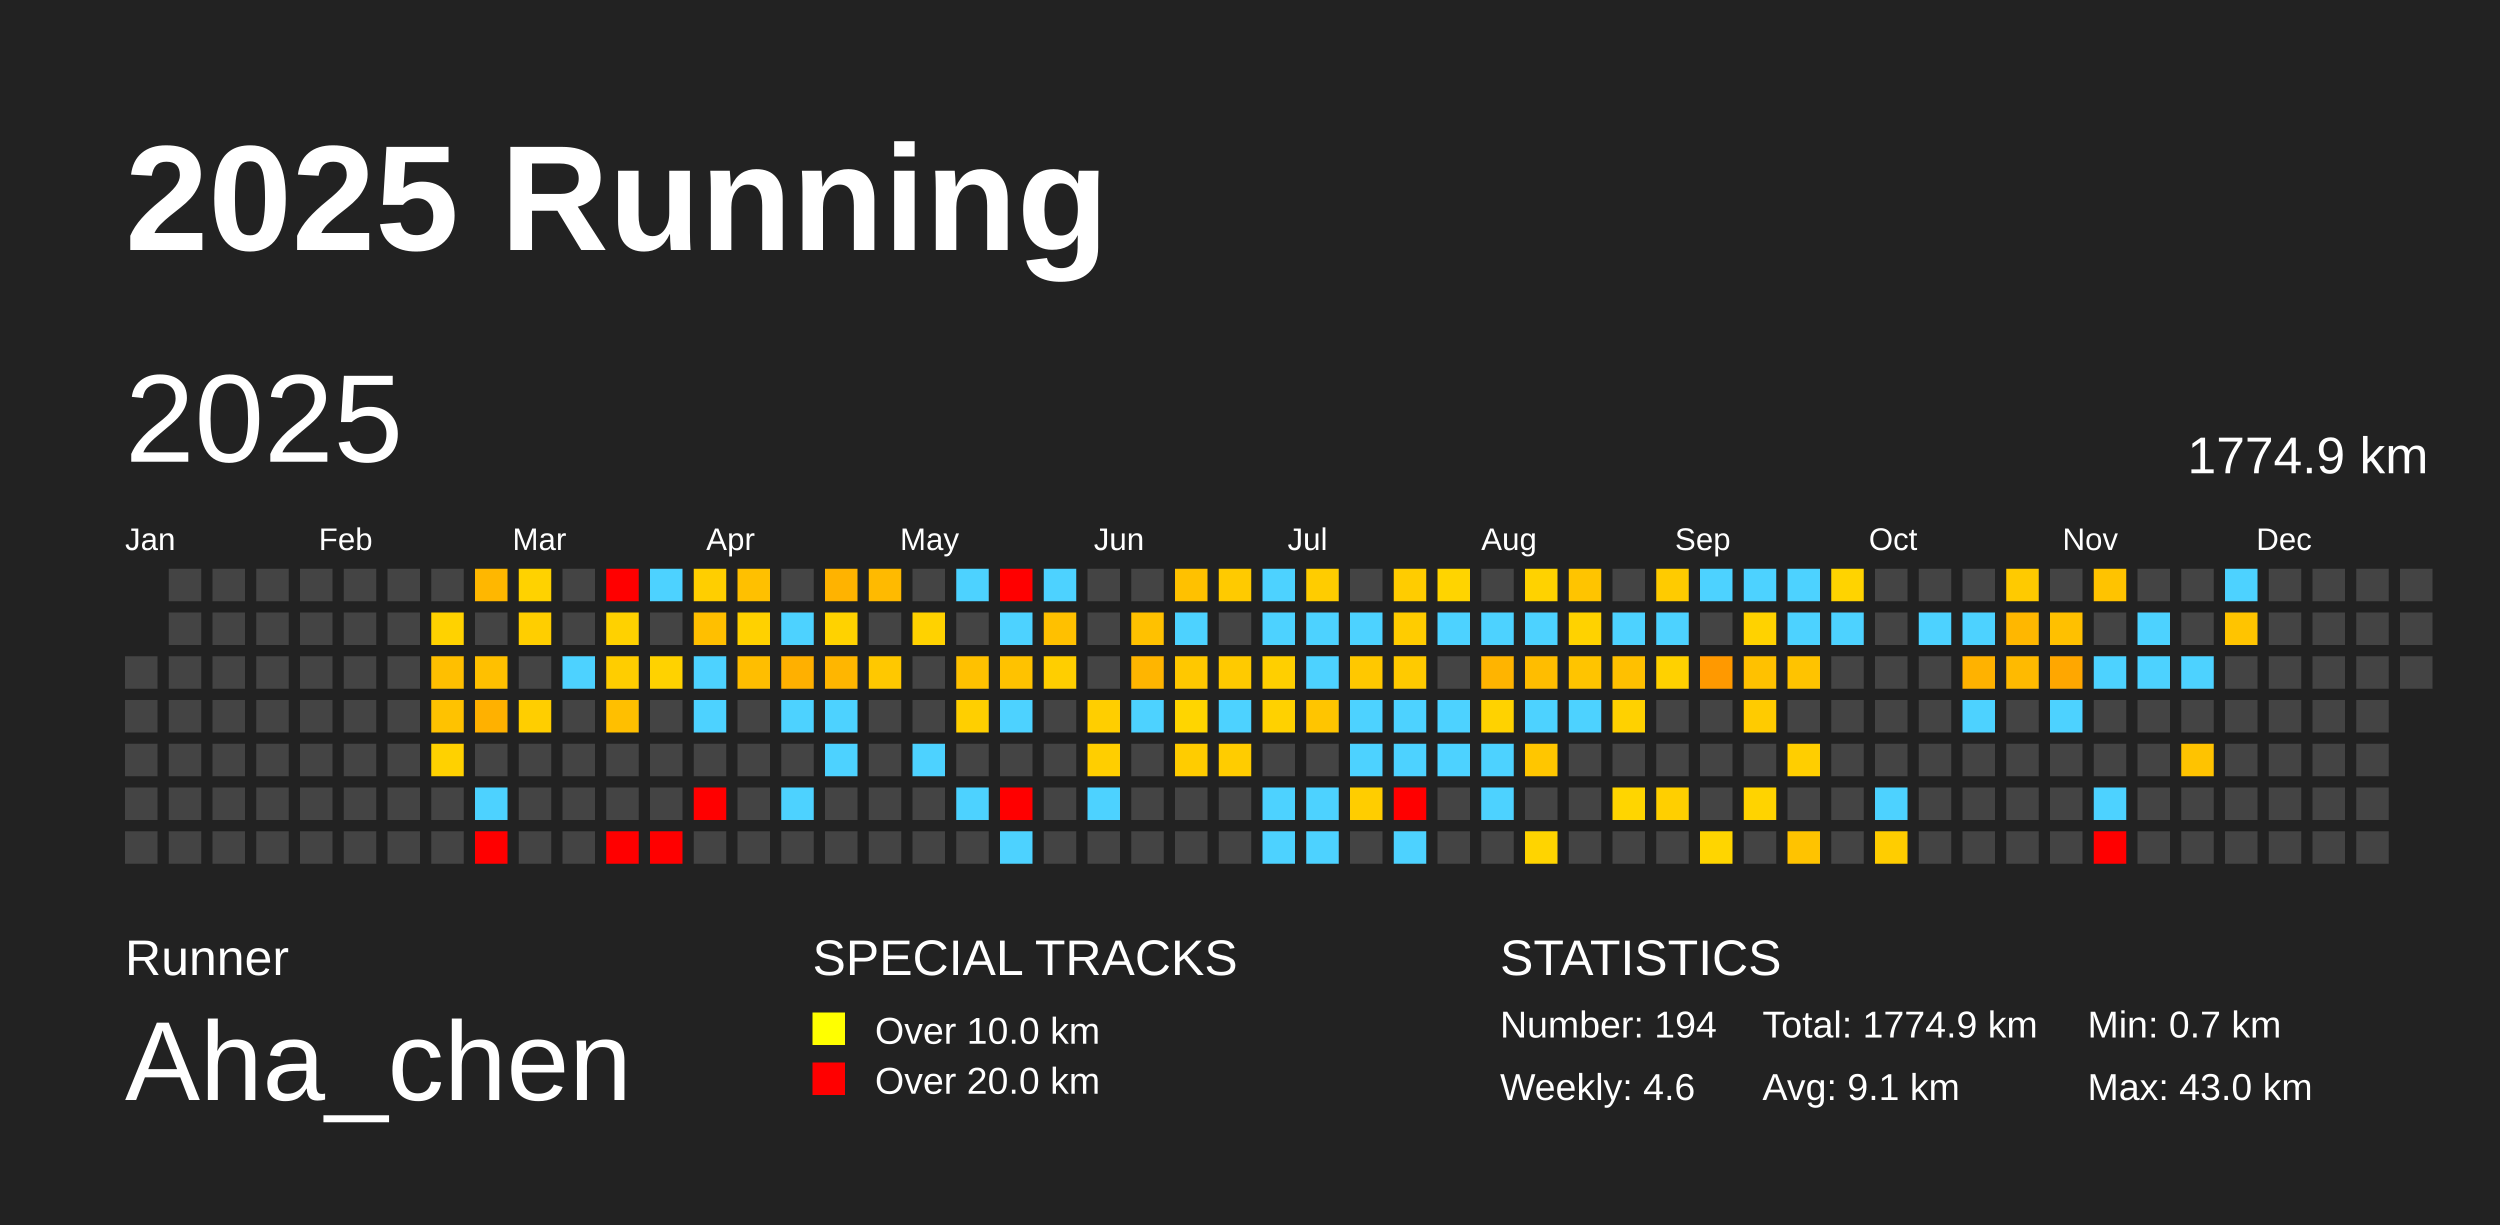
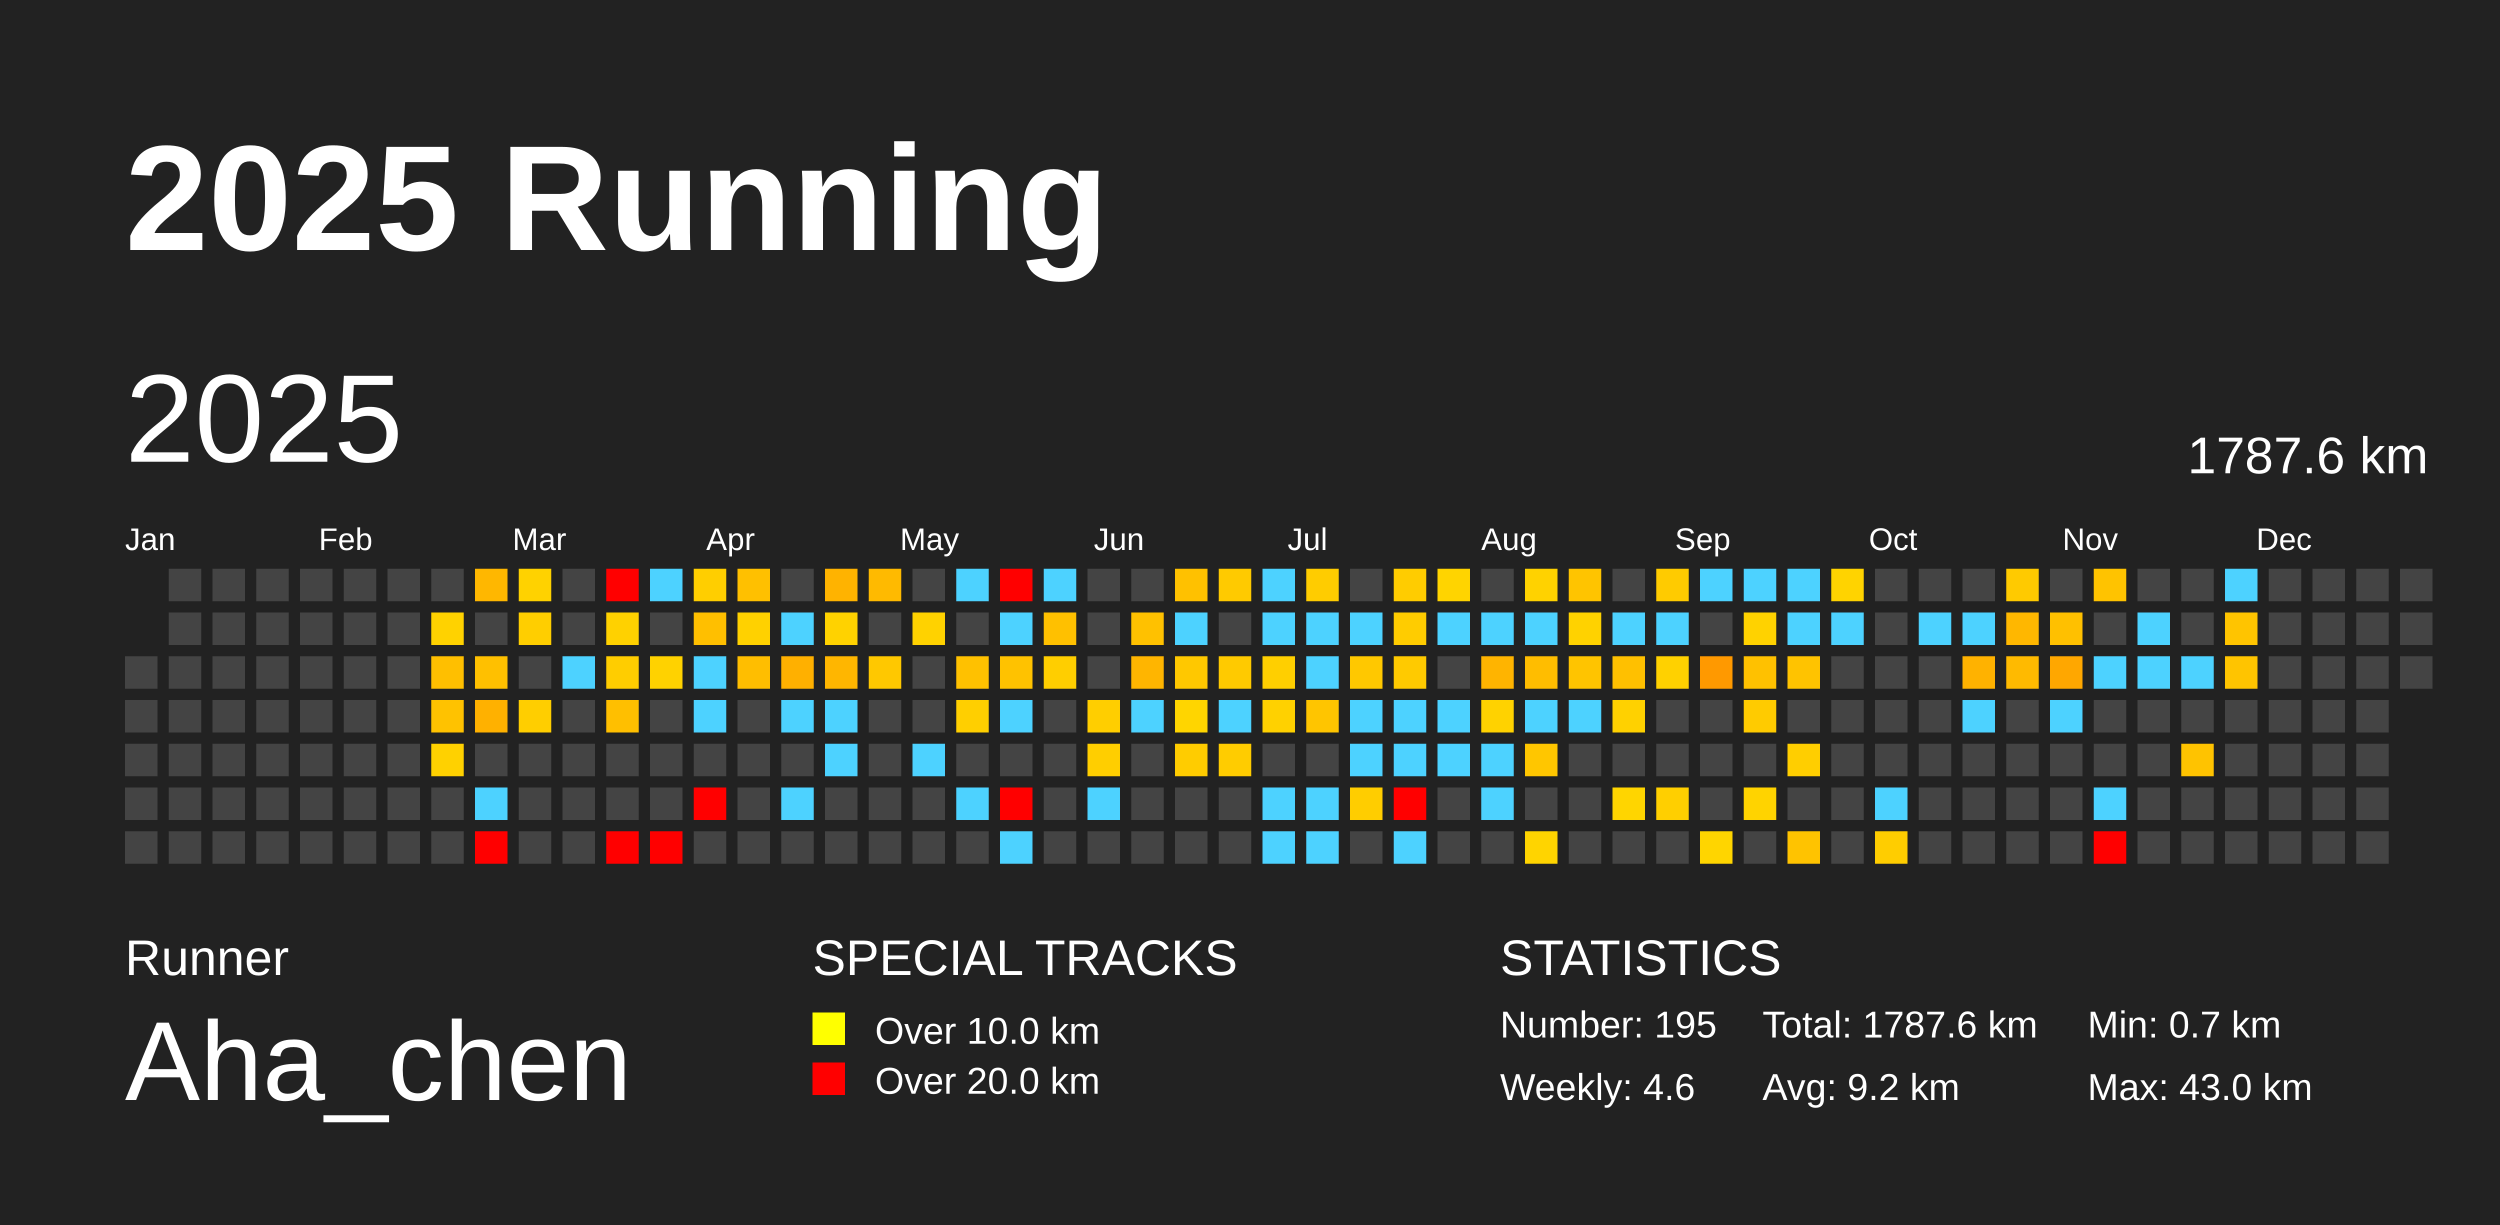
<svg xmlns="http://www.w3.org/2000/svg" baseProfile="full" height="98mm" version="1.1" viewBox="0,0,200,98" width="200mm">
  <defs />
  <rect fill="#222222" height="98" width="200" x="0" y="0" />
  <text fill="#FFFFFF" style="font-size:12px; font-family:Arial; font-weight:bold;" x="10" y="20">2025 Running</text>
  <text fill="#FFFFFF" style="font-size:4px; font-family:Arial" x="10" y="78">Runner</text>
  <text fill="#FFFFFF" style="font-size:9px; font-family:Arial" x="10" y="88">Aha_chen</text>
  <text fill="#FFFFFF" style="font-size:4px; font-family:Arial" x="65" y="78">SPECIAL TRACKS</text>
  <rect fill="yellow" height="2.6" width="2.6" x="65" y="81" />
  <text fill="#FFFFFF" style="font-size:3px; font-family:Arial" x="70" y="83.5">Over 10.0 km</text>
  <rect fill="red" height="2.6" width="2.6" x="65" y="85" />
  <text fill="#FFFFFF" style="font-size:3px; font-family:Arial" x="70" y="87.5">Over 20.0 km</text>
  <text fill="#FFFFFF" style="font-size:4px; font-family:Arial" x="120" y="78">STATISTICS</text>
-   <text fill="#FFFFFF" style="font-size:3px; font-family:Arial" x="120" y="83">Number: 194</text>
+   <text fill="#FFFFFF" style="font-size:3px; font-family:Arial" x="120" y="83">Number: 195</text>
  <text fill="#FFFFFF" style="font-size:3px; font-family:Arial" x="120" y="88">Weekly: 4.6</text>
-   <text fill="#FFFFFF" style="font-size:3px; font-family:Arial" x="141" y="83">Total: 1774.9 km</text>
-   <text fill="#FFFFFF" style="font-size:3px; font-family:Arial" x="141" y="88">Avg: 9.1 km</text>
+   <text fill="#FFFFFF" style="font-size:3px; font-family:Arial" x="141" y="83">Total: 1787.6 km</text>
+   <text fill="#FFFFFF" style="font-size:3px; font-family:Arial" x="141" y="88">Avg: 9.2 km</text>
  <text fill="#FFFFFF" style="font-size:3px; font-family:Arial" x="167" y="83">Min: 0.7 km</text>
  <text fill="#FFFFFF" style="font-size:3px; font-family:Arial" x="167" y="88">Max: 43.0 km</text>
  <text dominant-baseline="hanging" fill="#FFFFFF" style="font-size:10.0px; font-family:Arial;" x="10" y="30">2025</text>
-   <text dominant-baseline="hanging" fill="#FFFFFF" style="font-size:4.125px; font-family:Arial;" x="175" y="35">1774.9 km</text>
+   <text dominant-baseline="hanging" fill="#FFFFFF" style="font-size:4.125px; font-family:Arial;" x="175" y="35">1787.6 km</text>
  <text fill="#FFFFFF" style="font-size:2.5px; font-family:Arial" x="10.0" y="44">Jan</text>
  <text fill="#FFFFFF" style="font-size:2.5px; font-family:Arial" x="25.5" y="44">Feb</text>
  <text fill="#FFFFFF" style="font-size:2.5px; font-family:Arial" x="41.0" y="44">Mar</text>
  <text fill="#FFFFFF" style="font-size:2.5px; font-family:Arial" x="56.5" y="44">Apr</text>
  <text fill="#FFFFFF" style="font-size:2.5px; font-family:Arial" x="72.0" y="44">May</text>
  <text fill="#FFFFFF" style="font-size:2.5px; font-family:Arial" x="87.5" y="44">Jun</text>
  <text fill="#FFFFFF" style="font-size:2.5px; font-family:Arial" x="103.0" y="44">Jul</text>
  <text fill="#FFFFFF" style="font-size:2.5px; font-family:Arial" x="118.5" y="44">Aug</text>
  <text fill="#FFFFFF" style="font-size:2.5px; font-family:Arial" x="134.0" y="44">Sep</text>
  <text fill="#FFFFFF" style="font-size:2.5px; font-family:Arial" x="149.5" y="44">Oct</text>
  <text fill="#FFFFFF" style="font-size:2.5px; font-family:Arial" x="165.0" y="44">Nov</text>
  <text fill="#FFFFFF" style="font-size:2.5px; font-family:Arial" x="180.5" y="44">Dec</text>
  <rect fill="#444444" height="2.6" width="2.6" x="10.0" y="52.5" />
  <rect fill="#444444" height="2.6" width="2.6" x="10.0" y="56.0" />
  <rect fill="#444444" height="2.6" width="2.6" x="10.0" y="59.5" />
  <rect fill="#444444" height="2.6" width="2.6" x="10.0" y="63.0" />
  <rect fill="#444444" height="2.6" width="2.6" x="10.0" y="66.5" />
  <rect fill="#444444" height="2.6" width="2.6" x="13.5" y="45.5" />
  <rect fill="#444444" height="2.6" width="2.6" x="13.5" y="49.0" />
  <rect fill="#444444" height="2.6" width="2.6" x="13.5" y="52.5" />
  <rect fill="#444444" height="2.6" width="2.6" x="13.5" y="56.0" />
  <rect fill="#444444" height="2.6" width="2.6" x="13.5" y="59.5" />
  <rect fill="#444444" height="2.6" width="2.6" x="13.5" y="63.0" />
  <rect fill="#444444" height="2.6" width="2.6" x="13.5" y="66.5" />
  <rect fill="#444444" height="2.6" width="2.6" x="17.0" y="45.5" />
  <rect fill="#444444" height="2.6" width="2.6" x="17.0" y="49.0" />
  <rect fill="#444444" height="2.6" width="2.6" x="17.0" y="52.5" />
  <rect fill="#444444" height="2.6" width="2.6" x="17.0" y="56.0" />
  <rect fill="#444444" height="2.6" width="2.6" x="17.0" y="59.5" />
  <rect fill="#444444" height="2.6" width="2.6" x="17.0" y="63.0" />
  <rect fill="#444444" height="2.6" width="2.6" x="17.0" y="66.5" />
  <rect fill="#444444" height="2.6" width="2.6" x="20.5" y="45.5" />
  <rect fill="#444444" height="2.6" width="2.6" x="20.5" y="49.0" />
  <rect fill="#444444" height="2.6" width="2.6" x="20.5" y="52.5" />
  <rect fill="#444444" height="2.6" width="2.6" x="20.5" y="56.0" />
  <rect fill="#444444" height="2.6" width="2.6" x="20.5" y="59.5" />
  <rect fill="#444444" height="2.6" width="2.6" x="20.5" y="63.0" />
  <rect fill="#444444" height="2.6" width="2.6" x="20.5" y="66.5" />
  <rect fill="#444444" height="2.6" width="2.6" x="24.0" y="45.5" />
  <rect fill="#444444" height="2.6" width="2.6" x="24.0" y="49.0" />
  <rect fill="#444444" height="2.6" width="2.6" x="24.0" y="52.5" />
  <rect fill="#444444" height="2.6" width="2.6" x="24.0" y="56.0" />
  <rect fill="#444444" height="2.6" width="2.6" x="24.0" y="59.5" />
  <rect fill="#444444" height="2.6" width="2.6" x="24.0" y="63.0" />
  <rect fill="#444444" height="2.6" width="2.6" x="24.0" y="66.5" />
  <rect fill="#444444" height="2.6" width="2.6" x="27.5" y="45.5" />
  <rect fill="#444444" height="2.6" width="2.6" x="27.5" y="49.0" />
  <rect fill="#444444" height="2.6" width="2.6" x="27.5" y="52.5" />
  <rect fill="#444444" height="2.6" width="2.6" x="27.5" y="56.0" />
  <rect fill="#444444" height="2.6" width="2.6" x="27.5" y="59.5" />
  <rect fill="#444444" height="2.6" width="2.6" x="27.5" y="63.0" />
  <rect fill="#444444" height="2.6" width="2.6" x="27.5" y="66.5" />
  <rect fill="#444444" height="2.6" width="2.6" x="31.0" y="45.5" />
  <rect fill="#444444" height="2.6" width="2.6" x="31.0" y="49.0" />
  <rect fill="#444444" height="2.6" width="2.6" x="31.0" y="52.5" />
  <rect fill="#444444" height="2.6" width="2.6" x="31.0" y="56.0" />
  <rect fill="#444444" height="2.6" width="2.6" x="31.0" y="59.5" />
  <rect fill="#444444" height="2.6" width="2.6" x="31.0" y="63.0" />
  <rect fill="#444444" height="2.6" width="2.6" x="31.0" y="66.5" />
  <rect fill="#444444" height="2.6" width="2.6" x="34.5" y="45.5" />
  <rect fill="#ffd200" height="2.6" width="2.6" x="34.5" y="49.0" />
  <rect fill="#ffbf00" height="2.6" width="2.6" x="34.5" y="52.5" />
  <rect fill="#ffc200" height="2.6" width="2.6" x="34.5" y="56.0" />
  <rect fill="#ffd100" height="2.6" width="2.6" x="34.5" y="59.5" />
  <rect fill="#444444" height="2.6" width="2.6" x="34.5" y="63.0" />
  <rect fill="#444444" height="2.6" width="2.6" x="34.5" y="66.5" />
  <rect fill="#ffb700" height="2.6" width="2.6" x="38.0" y="45.5" />
  <rect fill="#444444" height="2.6" width="2.6" x="38.0" y="49.0" />
  <rect fill="#ffc000" height="2.6" width="2.6" x="38.0" y="52.5" />
  <rect fill="#ffb100" height="2.6" width="2.6" x="38.0" y="56.0" />
  <rect fill="#444444" height="2.6" width="2.6" x="38.0" y="59.5" />
  <rect fill="#4dd2ff" height="2.6" width="2.6" x="38.0" y="63.0" />
  <rect fill="red" height="2.6" width="2.6" x="38.0" y="66.5" />
  <rect fill="#ffd200" height="2.6" width="2.6" x="41.5" y="45.5" />
  <rect fill="#ffce00" height="2.6" width="2.6" x="41.5" y="49.0" />
  <rect fill="#444444" height="2.6" width="2.6" x="41.5" y="52.5" />
  <rect fill="#ffce00" height="2.6" width="2.6" x="41.5" y="56.0" />
  <rect fill="#444444" height="2.6" width="2.6" x="41.5" y="59.5" />
  <rect fill="#444444" height="2.6" width="2.6" x="41.5" y="63.0" />
  <rect fill="#444444" height="2.6" width="2.6" x="41.5" y="66.5" />
  <rect fill="#444444" height="2.6" width="2.6" x="45.0" y="45.5" />
  <rect fill="#444444" height="2.6" width="2.6" x="45.0" y="49.0" />
  <rect fill="#4dd2ff" height="2.6" width="2.6" x="45.0" y="52.5" />
  <rect fill="#444444" height="2.6" width="2.6" x="45.0" y="56.0" />
  <rect fill="#444444" height="2.6" width="2.6" x="45.0" y="59.5" />
  <rect fill="#444444" height="2.6" width="2.6" x="45.0" y="63.0" />
  <rect fill="#444444" height="2.6" width="2.6" x="45.0" y="66.5" />
  <rect fill="red" height="2.6" width="2.6" x="48.5" y="45.5" />
  <rect fill="#ffd100" height="2.6" width="2.6" x="48.5" y="49.0" />
  <rect fill="#ffcd00" height="2.6" width="2.6" x="48.5" y="52.5" />
  <rect fill="#ffbf00" height="2.6" width="2.6" x="48.5" y="56.0" />
  <rect fill="#444444" height="2.6" width="2.6" x="48.5" y="59.5" />
  <rect fill="#444444" height="2.6" width="2.6" x="48.5" y="63.0" />
  <rect fill="red" height="2.6" width="2.6" x="48.5" y="66.5" />
  <rect fill="#4dd2ff" height="2.6" width="2.6" x="52.0" y="45.5" />
  <rect fill="#444444" height="2.6" width="2.6" x="52.0" y="49.0" />
  <rect fill="#ffd200" height="2.6" width="2.6" x="52.0" y="52.5" />
  <rect fill="#444444" height="2.6" width="2.6" x="52.0" y="56.0" />
  <rect fill="#444444" height="2.6" width="2.6" x="52.0" y="59.5" />
  <rect fill="#444444" height="2.6" width="2.6" x="52.0" y="63.0" />
  <rect fill="red" height="2.6" width="2.6" x="52.0" y="66.5" />
  <rect fill="#ffce00" height="2.6" width="2.6" x="55.5" y="45.5" />
  <rect fill="#ffbf00" height="2.6" width="2.6" x="55.5" y="49.0" />
  <rect fill="#4dd2ff" height="2.6" width="2.6" x="55.5" y="52.5" />
  <rect fill="#4dd2ff" height="2.6" width="2.6" x="55.5" y="56.0" />
  <rect fill="#444444" height="2.6" width="2.6" x="55.5" y="59.5" />
  <rect fill="red" height="2.6" width="2.6" x="55.5" y="63.0" />
  <rect fill="#444444" height="2.6" width="2.6" x="55.5" y="66.5" />
  <rect fill="#ffc000" height="2.6" width="2.6" x="59.0" y="45.5" />
  <rect fill="#ffd100" height="2.6" width="2.6" x="59.0" y="49.0" />
  <rect fill="#ffbe00" height="2.6" width="2.6" x="59.0" y="52.5" />
  <rect fill="#444444" height="2.6" width="2.6" x="59.0" y="56.0" />
  <rect fill="#444444" height="2.6" width="2.6" x="59.0" y="59.5" />
  <rect fill="#444444" height="2.6" width="2.6" x="59.0" y="63.0" />
  <rect fill="#444444" height="2.6" width="2.6" x="59.0" y="66.5" />
  <rect fill="#444444" height="2.6" width="2.6" x="62.5" y="45.5" />
  <rect fill="#4dd2ff" height="2.6" width="2.6" x="62.5" y="49.0" />
  <rect fill="#ffb000" height="2.6" width="2.6" x="62.5" y="52.5" />
  <rect fill="#4dd2ff" height="2.6" width="2.6" x="62.5" y="56.0" />
  <rect fill="#444444" height="2.6" width="2.6" x="62.5" y="59.5" />
  <rect fill="#4dd2ff" height="2.6" width="2.6" x="62.5" y="63.0" />
  <rect fill="#444444" height="2.6" width="2.6" x="62.5" y="66.5" />
  <rect fill="#ffb300" height="2.6" width="2.6" x="66.0" y="45.5" />
  <rect fill="#ffd200" height="2.6" width="2.6" x="66.0" y="49.0" />
  <rect fill="#ffb600" height="2.6" width="2.6" x="66.0" y="52.5" />
  <rect fill="#4dd2ff" height="2.6" width="2.6" x="66.0" y="56.0" />
  <rect fill="#4dd2ff" height="2.6" width="2.6" x="66.0" y="59.5" />
  <rect fill="#444444" height="2.6" width="2.6" x="66.0" y="63.0" />
  <rect fill="#444444" height="2.6" width="2.6" x="66.0" y="66.5" />
  <rect fill="#ffba00" height="2.6" width="2.6" x="69.5" y="45.5" />
  <rect fill="#444444" height="2.6" width="2.6" x="69.5" y="49.0" />
  <rect fill="#ffc800" height="2.6" width="2.6" x="69.5" y="52.5" />
  <rect fill="#444444" height="2.6" width="2.6" x="69.5" y="56.0" />
  <rect fill="#444444" height="2.6" width="2.6" x="69.5" y="59.5" />
  <rect fill="#444444" height="2.6" width="2.6" x="69.5" y="63.0" />
  <rect fill="#444444" height="2.6" width="2.6" x="69.5" y="66.5" />
  <rect fill="#444444" height="2.6" width="2.6" x="73.0" y="45.5" />
  <rect fill="#ffd200" height="2.6" width="2.6" x="73.0" y="49.0" />
  <rect fill="#444444" height="2.6" width="2.6" x="73.0" y="52.5" />
  <rect fill="#444444" height="2.6" width="2.6" x="73.0" y="56.0" />
  <rect fill="#4dd2ff" height="2.6" width="2.6" x="73.0" y="59.5" />
  <rect fill="#444444" height="2.6" width="2.6" x="73.0" y="63.0" />
  <rect fill="#444444" height="2.6" width="2.6" x="73.0" y="66.5" />
  <rect fill="#4dd2ff" height="2.6" width="2.6" x="76.5" y="45.5" />
  <rect fill="#444444" height="2.6" width="2.6" x="76.5" y="49.0" />
  <rect fill="#ffc100" height="2.6" width="2.6" x="76.5" y="52.5" />
  <rect fill="#ffcf00" height="2.6" width="2.6" x="76.5" y="56.0" />
  <rect fill="#444444" height="2.6" width="2.6" x="76.5" y="59.5" />
  <rect fill="#4dd2ff" height="2.6" width="2.6" x="76.5" y="63.0" />
  <rect fill="#444444" height="2.6" width="2.6" x="76.5" y="66.5" />
  <rect fill="red" height="2.6" width="2.6" x="80.0" y="45.5" />
  <rect fill="#4dd2ff" height="2.6" width="2.6" x="80.0" y="49.0" />
  <rect fill="#ffc200" height="2.6" width="2.6" x="80.0" y="52.5" />
  <rect fill="#4dd2ff" height="2.6" width="2.6" x="80.0" y="56.0" />
  <rect fill="#444444" height="2.6" width="2.6" x="80.0" y="59.5" />
  <rect fill="red" height="2.6" width="2.6" x="80.0" y="63.0" />
  <rect fill="#4dd2ff" height="2.6" width="2.6" x="80.0" y="66.5" />
  <rect fill="#4dd2ff" height="2.6" width="2.6" x="83.5" y="45.5" />
  <rect fill="#ffc000" height="2.6" width="2.6" x="83.5" y="49.0" />
  <rect fill="#ffce00" height="2.6" width="2.6" x="83.5" y="52.5" />
  <rect fill="#444444" height="2.6" width="2.6" x="83.5" y="56.0" />
  <rect fill="#444444" height="2.6" width="2.6" x="83.5" y="59.5" />
  <rect fill="#444444" height="2.6" width="2.6" x="83.5" y="63.0" />
  <rect fill="#444444" height="2.6" width="2.6" x="83.5" y="66.5" />
  <rect fill="#444444" height="2.6" width="2.6" x="87.0" y="45.5" />
  <rect fill="#444444" height="2.6" width="2.6" x="87.0" y="49.0" />
  <rect fill="#444444" height="2.6" width="2.6" x="87.0" y="52.5" />
  <rect fill="#ffce00" height="2.6" width="2.6" x="87.0" y="56.0" />
  <rect fill="#ffce00" height="2.6" width="2.6" x="87.0" y="59.5" />
  <rect fill="#4dd2ff" height="2.6" width="2.6" x="87.0" y="63.0" />
  <rect fill="#444444" height="2.6" width="2.6" x="87.0" y="66.5" />
  <rect fill="#444444" height="2.6" width="2.6" x="90.5" y="45.5" />
  <rect fill="#ffc100" height="2.6" width="2.6" x="90.5" y="49.0" />
  <rect fill="#ffb500" height="2.6" width="2.6" x="90.5" y="52.5" />
  <rect fill="#4dd2ff" height="2.6" width="2.6" x="90.5" y="56.0" />
  <rect fill="#444444" height="2.6" width="2.6" x="90.5" y="59.5" />
  <rect fill="#444444" height="2.6" width="2.6" x="90.5" y="63.0" />
  <rect fill="#444444" height="2.6" width="2.6" x="90.5" y="66.5" />
  <rect fill="#ffc100" height="2.6" width="2.6" x="94.0" y="45.5" />
  <rect fill="#4dd2ff" height="2.6" width="2.6" x="94.0" y="49.0" />
  <rect fill="#ffc800" height="2.6" width="2.6" x="94.0" y="52.5" />
  <rect fill="#ffd500" height="2.6" width="2.6" x="94.0" y="56.0" />
  <rect fill="#ffcc00" height="2.6" width="2.6" x="94.0" y="59.5" />
  <rect fill="#444444" height="2.6" width="2.6" x="94.0" y="63.0" />
  <rect fill="#444444" height="2.6" width="2.6" x="94.0" y="66.5" />
  <rect fill="#ffca00" height="2.6" width="2.6" x="97.5" y="45.5" />
  <rect fill="#444444" height="2.6" width="2.6" x="97.5" y="49.0" />
  <rect fill="#ffca00" height="2.6" width="2.6" x="97.5" y="52.5" />
  <rect fill="#4dd2ff" height="2.6" width="2.6" x="97.5" y="56.0" />
  <rect fill="#ffcc00" height="2.6" width="2.6" x="97.5" y="59.5" />
  <rect fill="#444444" height="2.6" width="2.6" x="97.5" y="63.0" />
  <rect fill="#444444" height="2.6" width="2.6" x="97.5" y="66.5" />
  <rect fill="#4dd2ff" height="2.6" width="2.6" x="101.0" y="45.5" />
  <rect fill="#4dd2ff" height="2.6" width="2.6" x="101.0" y="49.0" />
  <rect fill="#ffcf00" height="2.6" width="2.6" x="101.0" y="52.5" />
  <rect fill="#ffd100" height="2.6" width="2.6" x="101.0" y="56.0" />
  <rect fill="#444444" height="2.6" width="2.6" x="101.0" y="59.5" />
  <rect fill="#4dd2ff" height="2.6" width="2.6" x="101.0" y="63.0" />
  <rect fill="#4dd2ff" height="2.6" width="2.6" x="101.0" y="66.5" />
  <rect fill="#ffcc00" height="2.6" width="2.6" x="104.5" y="45.5" />
  <rect fill="#4dd2ff" height="2.6" width="2.6" x="104.5" y="49.0" />
  <rect fill="#4dd2ff" height="2.6" width="2.6" x="104.5" y="52.5" />
  <rect fill="#ffc500" height="2.6" width="2.6" x="104.5" y="56.0" />
  <rect fill="#444444" height="2.6" width="2.6" x="104.5" y="59.5" />
  <rect fill="#4dd2ff" height="2.6" width="2.6" x="104.5" y="63.0" />
  <rect fill="#4dd2ff" height="2.6" width="2.6" x="104.5" y="66.5" />
  <rect fill="#444444" height="2.6" width="2.6" x="108.0" y="45.5" />
  <rect fill="#4dd2ff" height="2.6" width="2.6" x="108.0" y="49.0" />
  <rect fill="#ffc800" height="2.6" width="2.6" x="108.0" y="52.5" />
  <rect fill="#4dd2ff" height="2.6" width="2.6" x="108.0" y="56.0" />
  <rect fill="#4dd2ff" height="2.6" width="2.6" x="108.0" y="59.5" />
  <rect fill="#ffcd00" height="2.6" width="2.6" x="108.0" y="63.0" />
  <rect fill="#444444" height="2.6" width="2.6" x="108.0" y="66.5" />
  <rect fill="#ffcc00" height="2.6" width="2.6" x="111.5" y="45.5" />
  <rect fill="#ffcc00" height="2.6" width="2.6" x="111.5" y="49.0" />
  <rect fill="#ffca00" height="2.6" width="2.6" x="111.5" y="52.5" />
  <rect fill="#4dd2ff" height="2.6" width="2.6" x="111.5" y="56.0" />
  <rect fill="#4dd2ff" height="2.6" width="2.6" x="111.5" y="59.5" />
  <rect fill="red" height="2.6" width="2.6" x="111.5" y="63.0" />
  <rect fill="#4dd2ff" height="2.6" width="2.6" x="111.5" y="66.5" />
  <rect fill="#ffd400" height="2.6" width="2.6" x="115.0" y="45.5" />
  <rect fill="#4dd2ff" height="2.6" width="2.6" x="115.0" y="49.0" />
  <rect fill="#444444" height="2.6" width="2.6" x="115.0" y="52.5" />
  <rect fill="#4dd2ff" height="2.6" width="2.6" x="115.0" y="56.0" />
  <rect fill="#4dd2ff" height="2.6" width="2.6" x="115.0" y="59.5" />
  <rect fill="#444444" height="2.6" width="2.6" x="115.0" y="63.0" />
  <rect fill="#444444" height="2.6" width="2.6" x="115.0" y="66.5" />
  <rect fill="#444444" height="2.6" width="2.6" x="118.5" y="45.5" />
  <rect fill="#4dd2ff" height="2.6" width="2.6" x="118.5" y="49.0" />
  <rect fill="#ffb400" height="2.6" width="2.6" x="118.5" y="52.5" />
  <rect fill="#ffd200" height="2.6" width="2.6" x="118.5" y="56.0" />
  <rect fill="#4dd2ff" height="2.6" width="2.6" x="118.5" y="59.5" />
  <rect fill="#4dd2ff" height="2.6" width="2.6" x="118.5" y="63.0" />
  <rect fill="#444444" height="2.6" width="2.6" x="118.5" y="66.5" />
  <rect fill="#ffd200" height="2.6" width="2.6" x="122.0" y="45.5" />
  <rect fill="#4dd2ff" height="2.6" width="2.6" x="122.0" y="49.0" />
  <rect fill="#ffbd00" height="2.6" width="2.6" x="122.0" y="52.5" />
  <rect fill="#4dd2ff" height="2.6" width="2.6" x="122.0" y="56.0" />
  <rect fill="#ffc600" height="2.6" width="2.6" x="122.0" y="59.5" />
  <rect fill="#444444" height="2.6" width="2.6" x="122.0" y="63.0" />
  <rect fill="#ffd400" height="2.6" width="2.6" x="122.0" y="66.5" />
  <rect fill="#ffc400" height="2.6" width="2.6" x="125.5" y="45.5" />
  <rect fill="#ffd200" height="2.6" width="2.6" x="125.5" y="49.0" />
  <rect fill="#ffc400" height="2.6" width="2.6" x="125.5" y="52.5" />
  <rect fill="#4dd2ff" height="2.6" width="2.6" x="125.5" y="56.0" />
  <rect fill="#444444" height="2.6" width="2.6" x="125.5" y="59.5" />
  <rect fill="#444444" height="2.6" width="2.6" x="125.5" y="63.0" />
  <rect fill="#444444" height="2.6" width="2.6" x="125.5" y="66.5" />
  <rect fill="#444444" height="2.6" width="2.6" x="129.0" y="45.5" />
  <rect fill="#4dd2ff" height="2.6" width="2.6" x="129.0" y="49.0" />
  <rect fill="#ffc000" height="2.6" width="2.6" x="129.0" y="52.5" />
  <rect fill="#ffd100" height="2.6" width="2.6" x="129.0" y="56.0" />
  <rect fill="#444444" height="2.6" width="2.6" x="129.0" y="59.5" />
  <rect fill="#ffd500" height="2.6" width="2.6" x="129.0" y="63.0" />
  <rect fill="#444444" height="2.6" width="2.6" x="129.0" y="66.5" />
  <rect fill="#ffcb00" height="2.6" width="2.6" x="132.5" y="45.5" />
  <rect fill="#4dd2ff" height="2.6" width="2.6" x="132.5" y="49.0" />
  <rect fill="#ffd100" height="2.6" width="2.6" x="132.5" y="52.5" />
  <rect fill="#444444" height="2.6" width="2.6" x="132.5" y="56.0" />
  <rect fill="#444444" height="2.6" width="2.6" x="132.5" y="59.5" />
  <rect fill="#ffcf00" height="2.6" width="2.6" x="132.5" y="63.0" />
  <rect fill="#444444" height="2.6" width="2.6" x="132.5" y="66.5" />
  <rect fill="#4dd2ff" height="2.6" width="2.6" x="136.0" y="45.5" />
  <rect fill="#444444" height="2.6" width="2.6" x="136.0" y="49.0" />
  <rect fill="#ff9900" height="2.6" width="2.6" x="136.0" y="52.5" />
  <rect fill="#444444" height="2.6" width="2.6" x="136.0" y="56.0" />
  <rect fill="#444444" height="2.6" width="2.6" x="136.0" y="59.5" />
  <rect fill="#444444" height="2.6" width="2.6" x="136.0" y="63.0" />
  <rect fill="#ffd500" height="2.6" width="2.6" x="136.0" y="66.5" />
  <rect fill="#4dd2ff" height="2.6" width="2.6" x="139.5" y="45.5" />
  <rect fill="#ffd200" height="2.6" width="2.6" x="139.5" y="49.0" />
  <rect fill="#ffc100" height="2.6" width="2.6" x="139.5" y="52.5" />
  <rect fill="#ffcb00" height="2.6" width="2.6" x="139.5" y="56.0" />
  <rect fill="#444444" height="2.6" width="2.6" x="139.5" y="59.5" />
  <rect fill="#ffd300" height="2.6" width="2.6" x="139.5" y="63.0" />
  <rect fill="#444444" height="2.6" width="2.6" x="139.5" y="66.5" />
  <rect fill="#4dd2ff" height="2.6" width="2.6" x="143.0" y="45.5" />
  <rect fill="#4dd2ff" height="2.6" width="2.6" x="143.0" y="49.0" />
  <rect fill="#ffc300" height="2.6" width="2.6" x="143.0" y="52.5" />
  <rect fill="#444444" height="2.6" width="2.6" x="143.0" y="56.0" />
  <rect fill="#ffce00" height="2.6" width="2.6" x="143.0" y="59.5" />
  <rect fill="#444444" height="2.6" width="2.6" x="143.0" y="63.0" />
  <rect fill="#ffc300" height="2.6" width="2.6" x="143.0" y="66.5" />
  <rect fill="#ffd300" height="2.6" width="2.6" x="146.5" y="45.5" />
  <rect fill="#4dd2ff" height="2.6" width="2.6" x="146.5" y="49.0" />
  <rect fill="#444444" height="2.6" width="2.6" x="146.5" y="52.5" />
  <rect fill="#444444" height="2.6" width="2.6" x="146.5" y="56.0" />
  <rect fill="#444444" height="2.6" width="2.6" x="146.5" y="59.5" />
  <rect fill="#444444" height="2.6" width="2.6" x="146.5" y="63.0" />
  <rect fill="#444444" height="2.6" width="2.6" x="146.5" y="66.5" />
  <rect fill="#444444" height="2.6" width="2.6" x="150.0" y="45.5" />
  <rect fill="#444444" height="2.6" width="2.6" x="150.0" y="49.0" />
  <rect fill="#444444" height="2.6" width="2.6" x="150.0" y="52.5" />
  <rect fill="#444444" height="2.6" width="2.6" x="150.0" y="56.0" />
  <rect fill="#444444" height="2.6" width="2.6" x="150.0" y="59.5" />
  <rect fill="#4dd2ff" height="2.6" width="2.6" x="150.0" y="63.0" />
  <rect fill="#ffcd00" height="2.6" width="2.6" x="150.0" y="66.5" />
  <rect fill="#444444" height="2.6" width="2.6" x="153.5" y="45.5" />
  <rect fill="#4dd2ff" height="2.6" width="2.6" x="153.5" y="49.0" />
  <rect fill="#444444" height="2.6" width="2.6" x="153.5" y="52.5" />
  <rect fill="#444444" height="2.6" width="2.6" x="153.5" y="56.0" />
  <rect fill="#444444" height="2.6" width="2.6" x="153.5" y="59.5" />
  <rect fill="#444444" height="2.6" width="2.6" x="153.5" y="63.0" />
  <rect fill="#444444" height="2.6" width="2.6" x="153.5" y="66.5" />
  <rect fill="#444444" height="2.6" width="2.6" x="157.0" y="45.5" />
  <rect fill="#4dd2ff" height="2.6" width="2.6" x="157.0" y="49.0" />
  <rect fill="#ffb200" height="2.6" width="2.6" x="157.0" y="52.5" />
  <rect fill="#4dd2ff" height="2.6" width="2.6" x="157.0" y="56.0" />
  <rect fill="#444444" height="2.6" width="2.6" x="157.0" y="59.5" />
  <rect fill="#444444" height="2.6" width="2.6" x="157.0" y="63.0" />
  <rect fill="#444444" height="2.6" width="2.6" x="157.0" y="66.5" />
  <rect fill="#ffca00" height="2.6" width="2.6" x="160.5" y="45.5" />
  <rect fill="#ffb700" height="2.6" width="2.6" x="160.5" y="49.0" />
  <rect fill="#ffba00" height="2.6" width="2.6" x="160.5" y="52.5" />
  <rect fill="#444444" height="2.6" width="2.6" x="160.5" y="56.0" />
  <rect fill="#444444" height="2.6" width="2.6" x="160.5" y="59.5" />
  <rect fill="#444444" height="2.6" width="2.6" x="160.5" y="63.0" />
  <rect fill="#444444" height="2.6" width="2.6" x="160.5" y="66.5" />
  <rect fill="#444444" height="2.6" width="2.6" x="164.0" y="45.5" />
  <rect fill="#ffc000" height="2.6" width="2.6" x="164.0" y="49.0" />
  <rect fill="#ffa700" height="2.6" width="2.6" x="164.0" y="52.5" />
  <rect fill="#4dd2ff" height="2.6" width="2.6" x="164.0" y="56.0" />
  <rect fill="#444444" height="2.6" width="2.6" x="164.0" y="59.5" />
  <rect fill="#444444" height="2.6" width="2.6" x="164.0" y="63.0" />
  <rect fill="#444444" height="2.6" width="2.6" x="164.0" y="66.5" />
  <rect fill="#ffc300" height="2.6" width="2.6" x="167.5" y="45.5" />
  <rect fill="#444444" height="2.6" width="2.6" x="167.5" y="49.0" />
  <rect fill="#4dd2ff" height="2.6" width="2.6" x="167.5" y="52.5" />
  <rect fill="#444444" height="2.6" width="2.6" x="167.5" y="56.0" />
  <rect fill="#444444" height="2.6" width="2.6" x="167.5" y="59.5" />
  <rect fill="#4dd2ff" height="2.6" width="2.6" x="167.5" y="63.0" />
  <rect fill="red" height="2.6" width="2.6" x="167.5" y="66.5" />
  <rect fill="#444444" height="2.6" width="2.6" x="171.0" y="45.5" />
  <rect fill="#4dd2ff" height="2.6" width="2.6" x="171.0" y="49.0" />
  <rect fill="#4dd2ff" height="2.6" width="2.6" x="171.0" y="52.5" />
  <rect fill="#444444" height="2.6" width="2.6" x="171.0" y="56.0" />
  <rect fill="#444444" height="2.6" width="2.6" x="171.0" y="59.5" />
  <rect fill="#444444" height="2.6" width="2.6" x="171.0" y="63.0" />
  <rect fill="#444444" height="2.6" width="2.6" x="171.0" y="66.5" />
  <rect fill="#444444" height="2.6" width="2.6" x="174.5" y="45.5" />
  <rect fill="#444444" height="2.6" width="2.6" x="174.5" y="49.0" />
  <rect fill="#4dd2ff" height="2.6" width="2.6" x="174.5" y="52.5" />
  <rect fill="#444444" height="2.6" width="2.6" x="174.5" y="56.0" />
  <rect fill="#ffc300" height="2.6" width="2.6" x="174.5" y="59.5" />
  <rect fill="#444444" height="2.6" width="2.6" x="174.5" y="63.0" />
  <rect fill="#444444" height="2.6" width="2.6" x="174.5" y="66.5" />
  <rect fill="#4dd2ff" height="2.6" width="2.6" x="178.0" y="45.5" />
  <rect fill="#ffc400" height="2.6" width="2.6" x="178.0" y="49.0" />
-   <rect fill="#444444" height="2.6" width="2.6" x="178.0" y="52.5" />
+   <rect fill="#ffc400" height="2.6" width="2.6" x="178.0" y="52.5" />
  <rect fill="#444444" height="2.6" width="2.6" x="178.0" y="56.0" />
  <rect fill="#444444" height="2.6" width="2.6" x="178.0" y="59.5" />
  <rect fill="#444444" height="2.6" width="2.6" x="178.0" y="63.0" />
  <rect fill="#444444" height="2.6" width="2.6" x="178.0" y="66.5" />
  <rect fill="#444444" height="2.6" width="2.6" x="181.5" y="45.5" />
  <rect fill="#444444" height="2.6" width="2.6" x="181.5" y="49.0" />
  <rect fill="#444444" height="2.6" width="2.6" x="181.5" y="52.5" />
  <rect fill="#444444" height="2.6" width="2.6" x="181.5" y="56.0" />
  <rect fill="#444444" height="2.6" width="2.6" x="181.5" y="59.5" />
  <rect fill="#444444" height="2.6" width="2.6" x="181.5" y="63.0" />
  <rect fill="#444444" height="2.6" width="2.6" x="181.5" y="66.5" />
  <rect fill="#444444" height="2.6" width="2.6" x="185.0" y="45.5" />
  <rect fill="#444444" height="2.6" width="2.6" x="185.0" y="49.0" />
  <rect fill="#444444" height="2.6" width="2.6" x="185.0" y="52.5" />
  <rect fill="#444444" height="2.6" width="2.6" x="185.0" y="56.0" />
  <rect fill="#444444" height="2.6" width="2.6" x="185.0" y="59.5" />
  <rect fill="#444444" height="2.6" width="2.6" x="185.0" y="63.0" />
  <rect fill="#444444" height="2.6" width="2.6" x="185.0" y="66.5" />
  <rect fill="#444444" height="2.6" width="2.6" x="188.5" y="45.5" />
  <rect fill="#444444" height="2.6" width="2.6" x="188.5" y="49.0" />
  <rect fill="#444444" height="2.6" width="2.6" x="188.5" y="52.5" />
  <rect fill="#444444" height="2.6" width="2.6" x="188.5" y="56.0" />
  <rect fill="#444444" height="2.6" width="2.6" x="188.5" y="59.5" />
  <rect fill="#444444" height="2.6" width="2.6" x="188.5" y="63.0" />
  <rect fill="#444444" height="2.6" width="2.6" x="188.5" y="66.5" />
  <rect fill="#444444" height="2.6" width="2.6" x="192.0" y="45.5" />
  <rect fill="#444444" height="2.6" width="2.6" x="192.0" y="49.0" />
  <rect fill="#444444" height="2.6" width="2.6" x="192.0" y="52.5" />
</svg>
